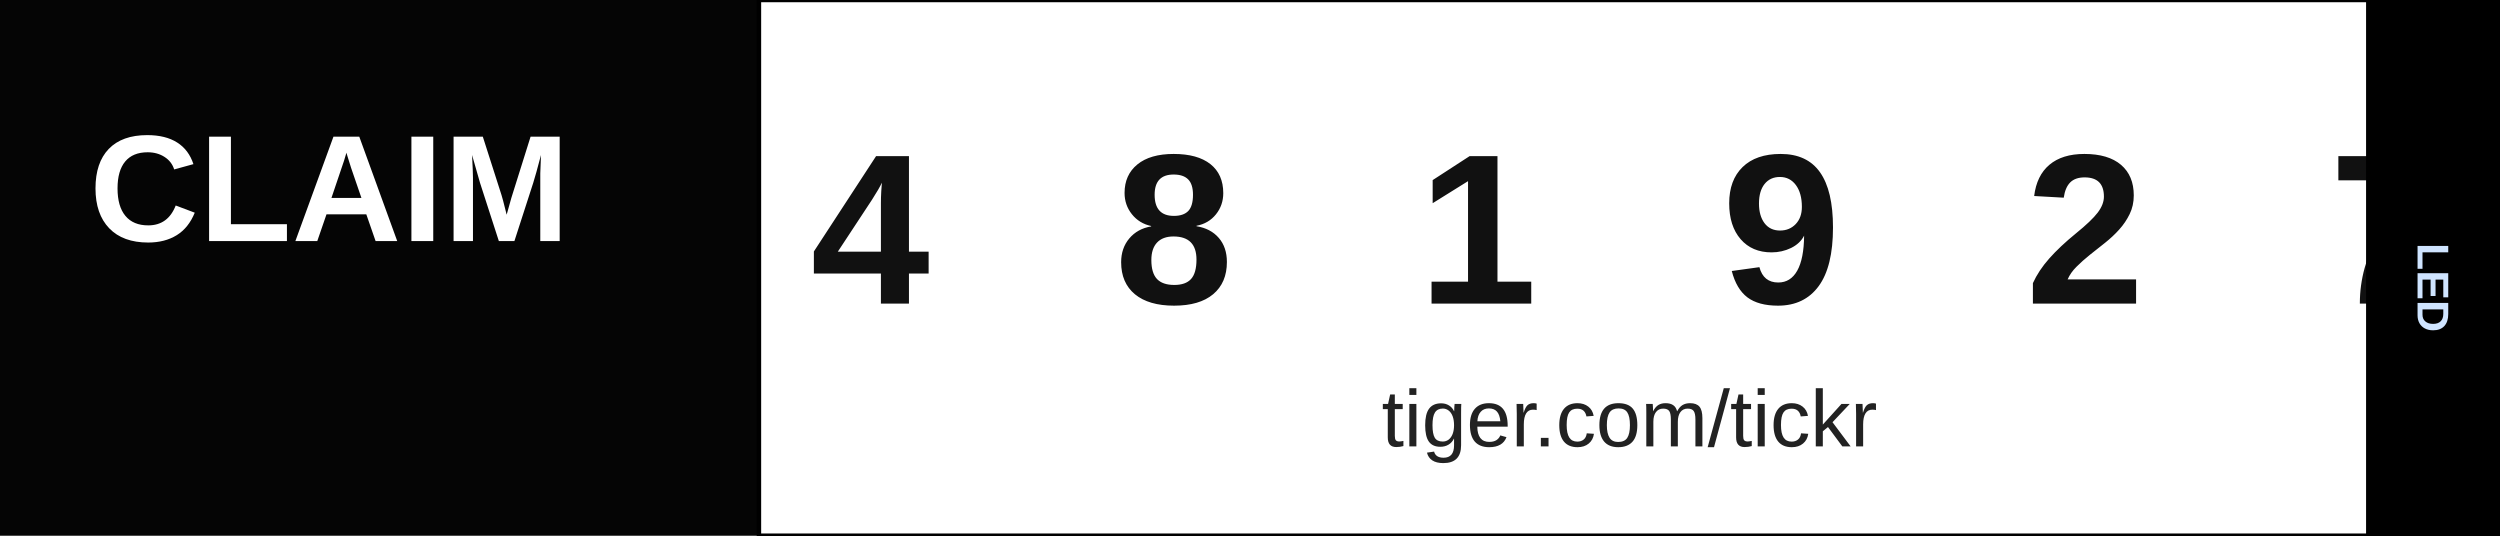
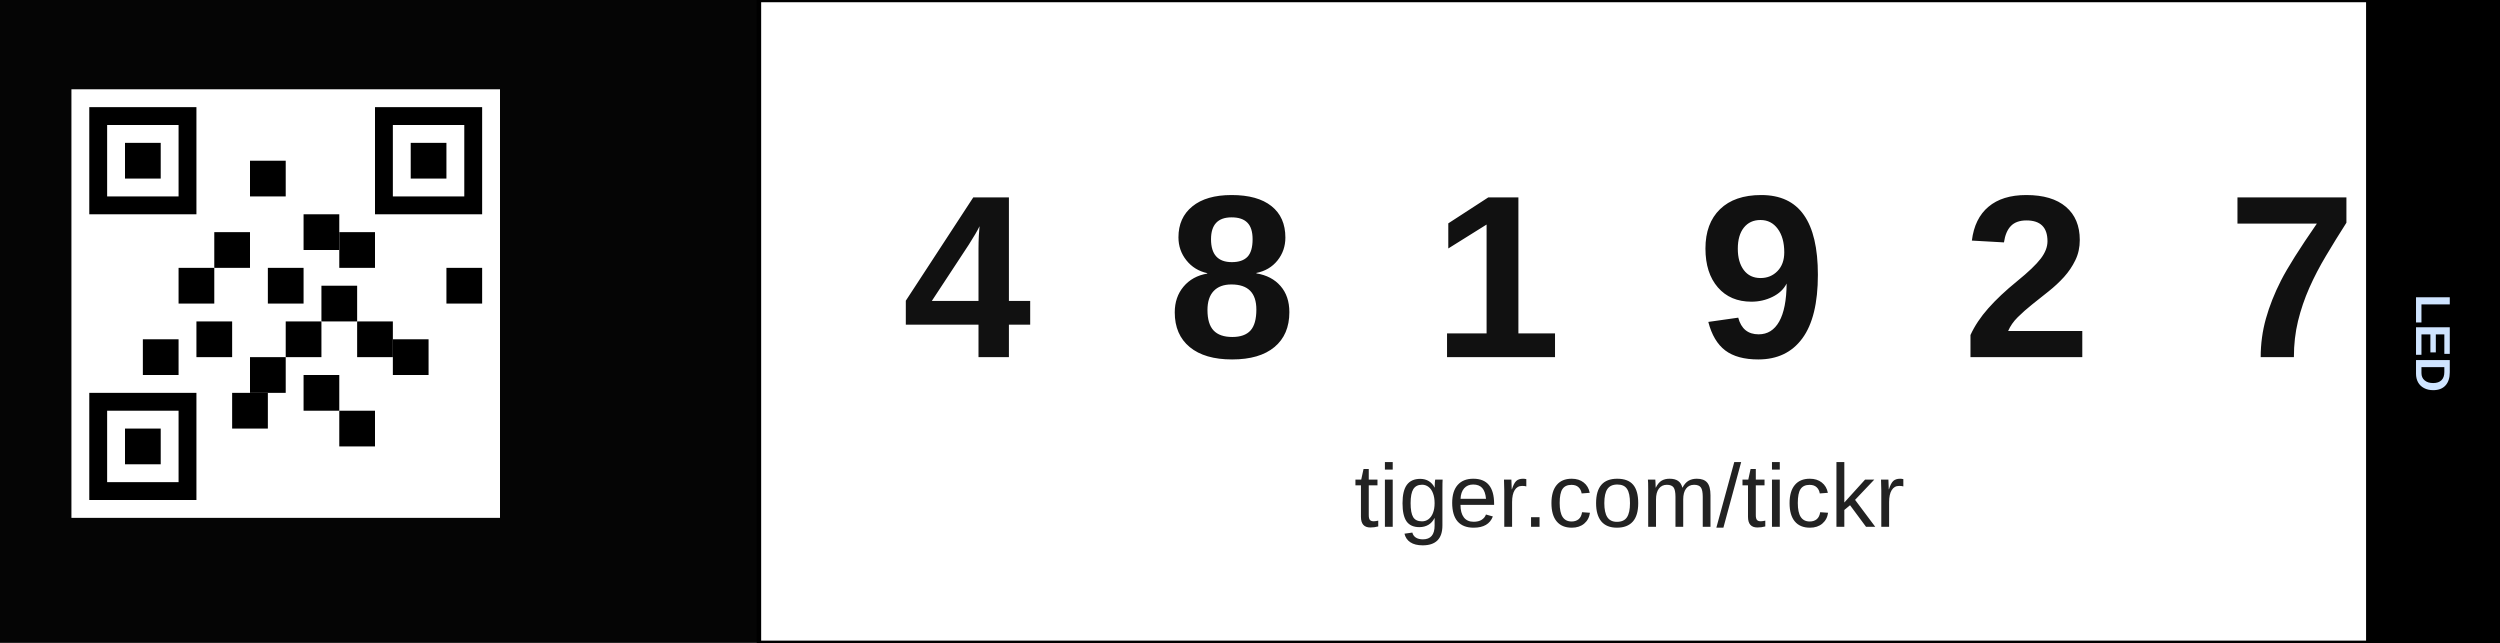
- <svg xmlns="http://www.w3.org/2000/svg" width="560" height="120" viewBox="0 0 560 120">
-   <rect width="170" height="120" x="0" y="0" fill="#050505" />
-   <text x="20" y="54" font-family="system-ui,Arial" font-size="34" fill="#ffffff" font-weight="700">CLAIM</text>
-   <rect x="170" y="0" width="390" height="120" fill="#ffffff" stroke="#000000" stroke-width="1" />
-   <text x="365" y="68" text-anchor="middle" font-family="system-ui,Arial" font-size="48" fill="#111" font-weight="600" letter-spacing="14">4 8 1 9 2 7</text>
-   <text x="365" y="100" text-anchor="middle" font-family="system-ui,Arial" font-size="18" fill="#222">tiger.com/tickr</text>
-   <rect x="530" y="0" width="30" height="120" fill="#000000">
+ <svg xmlns="http://www.w3.org/2000/svg" width="560" height="144" viewBox="0 0 560 144">
+   <rect width="170" height="144" x="0" y="0" fill="#050505" />
+   <a href="https://tiger.com/tickr" target="_blank">
+     <g id="qr" transform="translate(16,20) scale(1)">
+       <rect x="0" y="0" width="96" height="96" fill="#fff" />
+       <rect x="4" y="4" width="24" height="24" fill="#000" />
+       <rect x="8" y="8" width="16" height="16" fill="#fff" />
+       <rect x="12" y="12" width="8" height="8" fill="#000" />
+       <rect x="68" y="4" width="24" height="24" fill="#000" />
+       <rect x="72" y="8" width="16" height="16" fill="#fff" />
+       <rect x="76" y="12" width="8" height="8" fill="#000" />
+       <rect x="4" y="68" width="24" height="24" fill="#000" />
+       <rect x="8" y="72" width="16" height="16" fill="#fff" />
+       <rect x="12" y="76" width="8" height="8" fill="#000" />
+       <rect x="40" y="16" width="8" height="8" fill="#000" />
+       <rect x="52" y="28" width="8" height="8" fill="#000" />
+       <rect x="44" y="40" width="8" height="8" fill="#000" />
+       <rect x="56" y="44" width="8" height="8" fill="#000" />
+       <rect x="40" y="60" width="8" height="8" fill="#000" />
+       <rect x="52" y="64" width="8" height="8" fill="#000" />
+       <rect x="64" y="52" width="8" height="8" fill="#000" />
+       <rect x="28" y="52" width="8" height="8" fill="#000" />
+       <rect x="32" y="32" width="8" height="8" fill="#000" />
+       <rect x="60" y="32" width="8" height="8" fill="#000" />
+       <rect x="48" y="52" width="8" height="8" fill="#000" />
+       <rect x="36" y="68" width="8" height="8" fill="#000" />
+       <rect x="60" y="72" width="8" height="8" fill="#000" />
+       <rect x="72" y="56" width="8" height="8" fill="#000" />
+       <rect x="84" y="40" width="8" height="8" fill="#000" />
+       <rect x="24" y="40" width="8" height="8" fill="#000" />
+       <rect x="16" y="56" width="8" height="8" fill="#000" />
+     </g>
+   </a>
+   <rect x="170" y="0" width="390" height="144" fill="#ffffff" stroke="#000000" stroke-width="1" />
+   <text x="365" y="80" text-anchor="middle" font-family="system-ui,Arial" font-size="52" fill="#111" font-weight="600" letter-spacing="8">4 8 1 9 2 7</text>
+   <text x="365" y="118" text-anchor="middle" font-family="system-ui,Arial" font-size="20" fill="#222">tiger.com/tickr</text>
+   <rect x="530" y="0" width="30" height="144" fill="#000000">
    <animate attributeName="fill" values="#000000;#0a2d66;#1e6fff;#0a2d66;#000000" dur="6s" repeatCount="indefinite" keyTimes="0;0.25;0.5;0.75;1" />
  </rect>
-   <text x="545" y="60" text-anchor="middle" font-family="system-ui,Arial" font-size="10" fill="#cfe4ff" writing-mode="tb" glyph-orientation-vertical="0" font-weight="600">LED</text>
+   <text x="545" y="72" text-anchor="middle" font-family="system-ui,Arial" font-size="11" fill="#cfe4ff" writing-mode="tb" glyph-orientation-vertical="0" font-weight="600">LED</text>
</svg>
